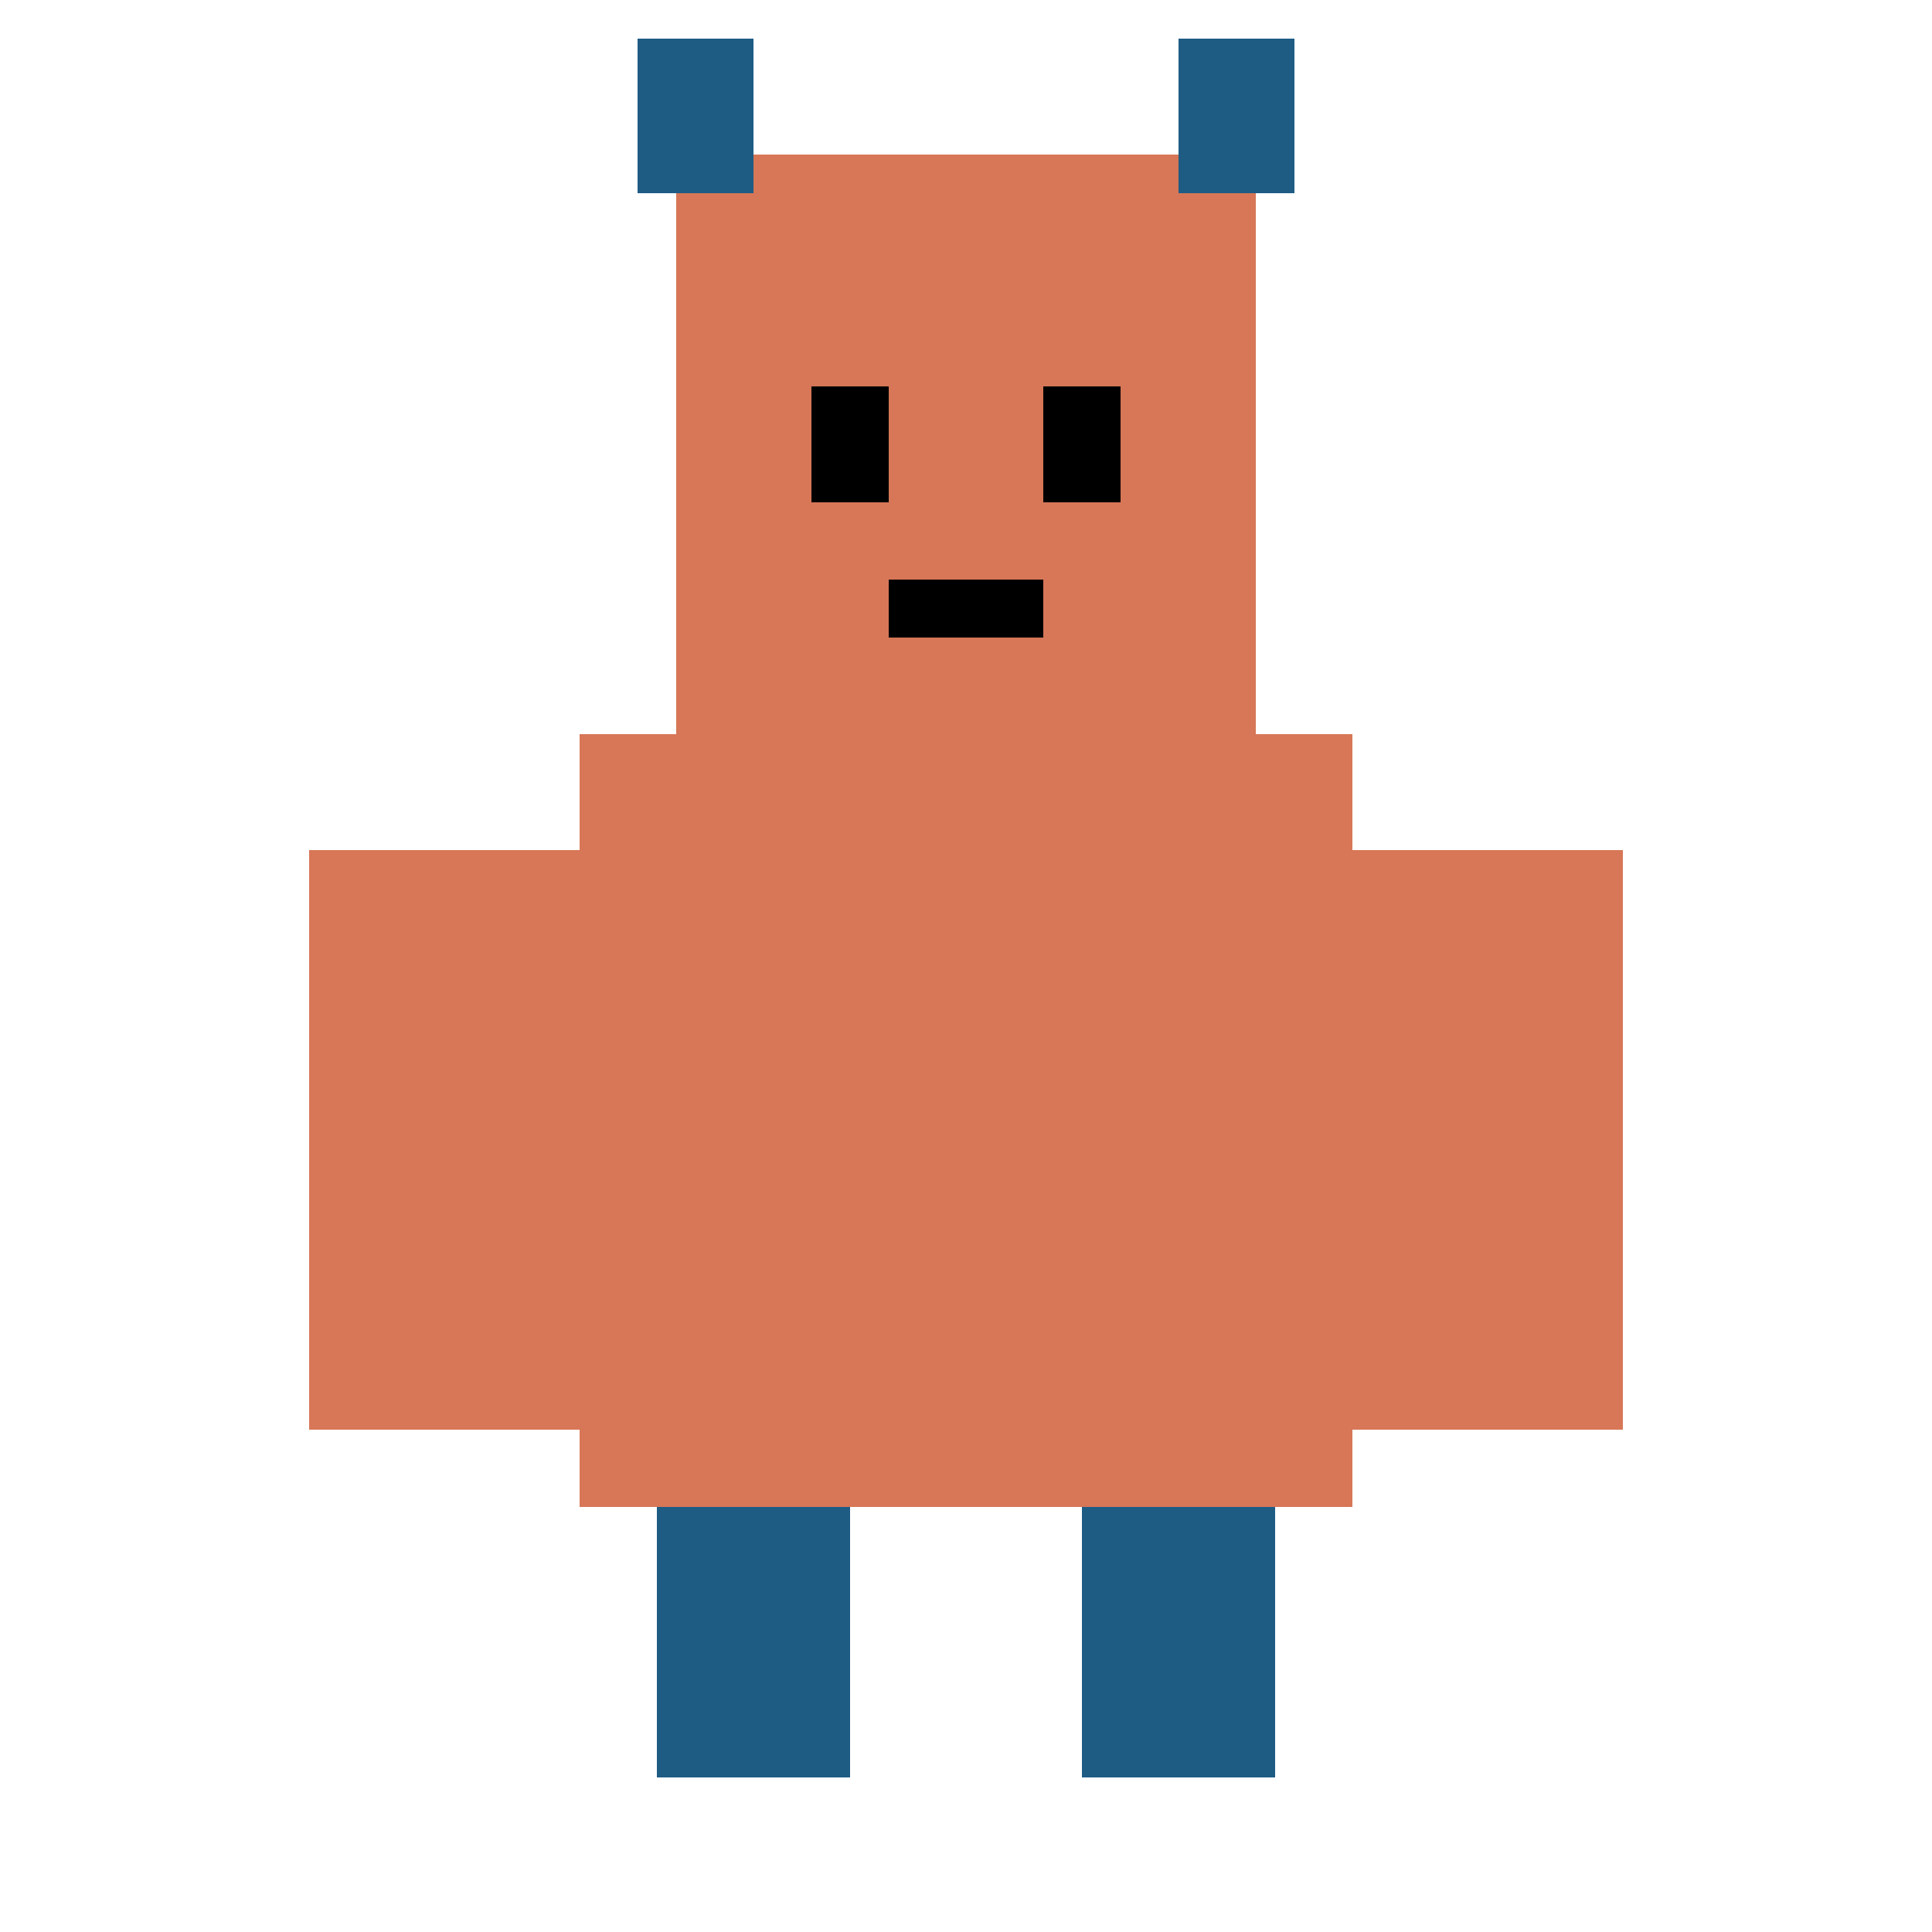
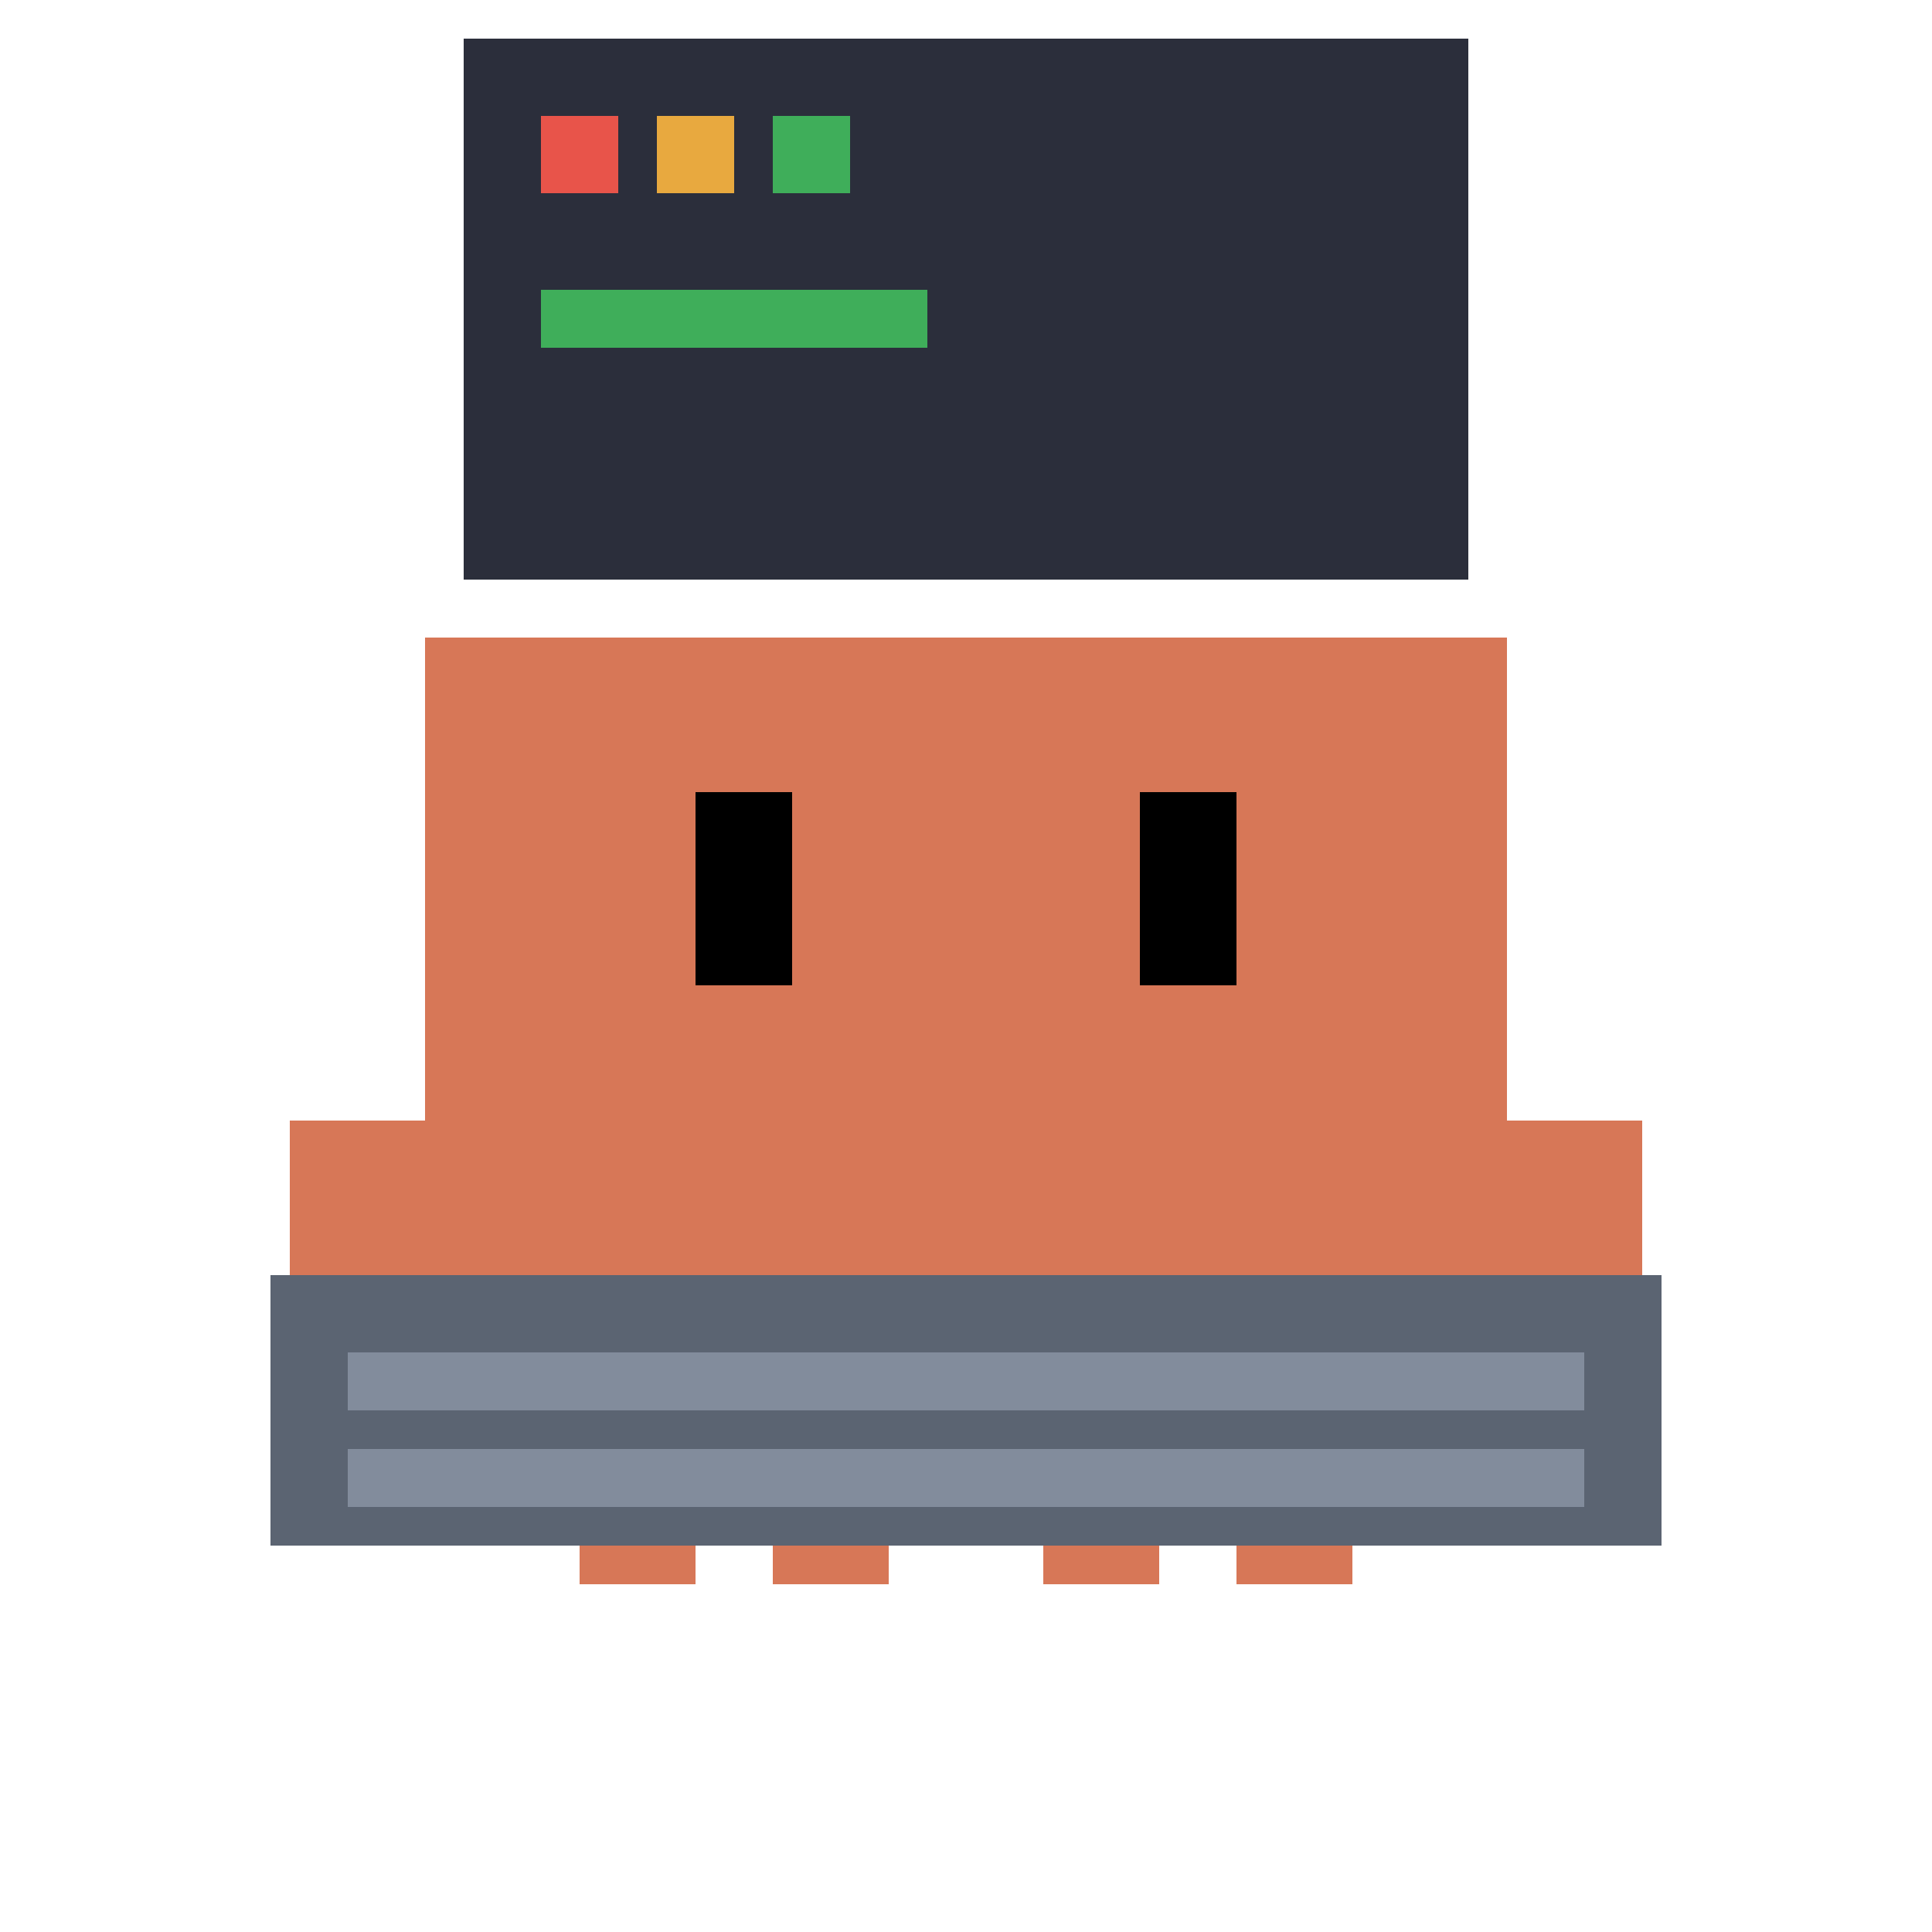
<svg xmlns="http://www.w3.org/2000/svg" viewBox="0 0 100 100" shape-rendering="crispEdges">
-   <g id="legs" fill="#1E5C84">
-     <rect x="34" y="78" width="10" height="14" />
-     <rect x="56" y="78" width="10" height="14" />
+   <g id="monitor" fill="#2B2E3B">
+     <rect x="24" y="2" width="52" height="28" />
+     <g fill="#E8544A">
+       <rect x="28" y="6" width="4" height="4" />
+     </g>
+     <g fill="#E8A93F">
+       <rect x="34" y="6" width="4" height="4" />
+     </g>
+     <g fill="#3FAE5A">
+       <rect x="40" y="6" width="4" height="4" />
+     </g>
+     <g fill="#3FAE5A">
+       <rect x="28" y="15" width="20" height="3">
+         <animate attributeName="width" calcMode="discrete" values="20;26;14;22" keyTimes="0;0.33;0.66;1" dur="1.2s" repeatCount="indefinite" />
+       </rect>
+     </g>
  </g>
-   <g id="torso" fill="#D77757">
-     <rect x="30" y="38" width="40" height="40" />
+   <g id="body" fill="#D77757">
+     <rect x="22" y="33" width="56" height="34" />
+   </g>
+   <g id="legs" fill="#D77757">
+     <rect x="30" y="67" width="6" height="15" />
+     <rect x="40" y="67" width="6" height="15" />
+     <rect x="54" y="67" width="6" height="15" />
+     <rect x="64" y="67" width="6" height="15" />
+   </g>
+   <g id="eyes" fill="#000">
+     <rect x="36" y="41" width="5" height="10" />
+     <rect x="59" y="41" width="5" height="10" />
+     <animate attributeName="opacity" calcMode="discrete" values="1;1;0;1" keyTimes="0;0.9;0.95;1" dur="3.2s" repeatCount="indefinite" />
  </g>
  <g id="leftArm" fill="#D77757">
-     <rect x="16" y="44" width="14" height="30" />
-     <animateTransform attributeName="transform" type="rotate" values="-8 23 46;10 23 46;-8 23 46" dur="0.6s" repeatCount="indefinite" />
+     <rect x="15" y="58" width="11" height="10" />
+     <animateTransform attributeName="transform" type="translate" values="0,0;0,3;0,0;0,3;0,0" keyTimes="0;0.25;0.5;0.75;1" dur="0.5s" repeatCount="indefinite" />
  </g>
  <g id="rightArm" fill="#D77757">
-     <rect x="70" y="44" width="14" height="30" />
-     <animateTransform attributeName="transform" type="rotate" values="10 77 46;-8 77 46;10 77 46" dur="0.6s" repeatCount="indefinite" />
+     <rect x="74" y="58" width="11" height="10" />
+     <animateTransform attributeName="transform" type="translate" values="0,3;0,0;0,3;0,0;0,3" keyTimes="0;0.25;0.5;0.75;1" dur="0.5s" repeatCount="indefinite" />
  </g>
-   <g id="head" fill="#D77757">
-     <rect x="35" y="8" width="30" height="30" />
-     <g id="ears" fill="#1E5C84">
-       <rect x="33" y="2" width="6" height="8" />
-       <rect x="61" y="2" width="6" height="8" />
-     </g>
-     <g id="eyes" fill="#000">
-       <rect x="42" y="20" width="4" height="6" />
-       <rect x="54" y="20" width="4" height="6" />
-       <animate attributeName="opacity" calcMode="discrete" values="1;1;0;1" keyTimes="0;0.9;0.95;1" dur="3.2s" repeatCount="indefinite" />
-     </g>
-     <g fill="#000">
-       <rect x="46" y="30" width="8" height="3" />
+   <g id="keyboard" fill="#5B6472">
+     <rect x="14" y="66" width="72" height="14" />
+     <g fill="#828C9C">
+       <rect x="18" y="70" width="64" height="3" />
+       <rect x="18" y="75" width="64" height="3" />
    </g>
  </g>
</svg>
